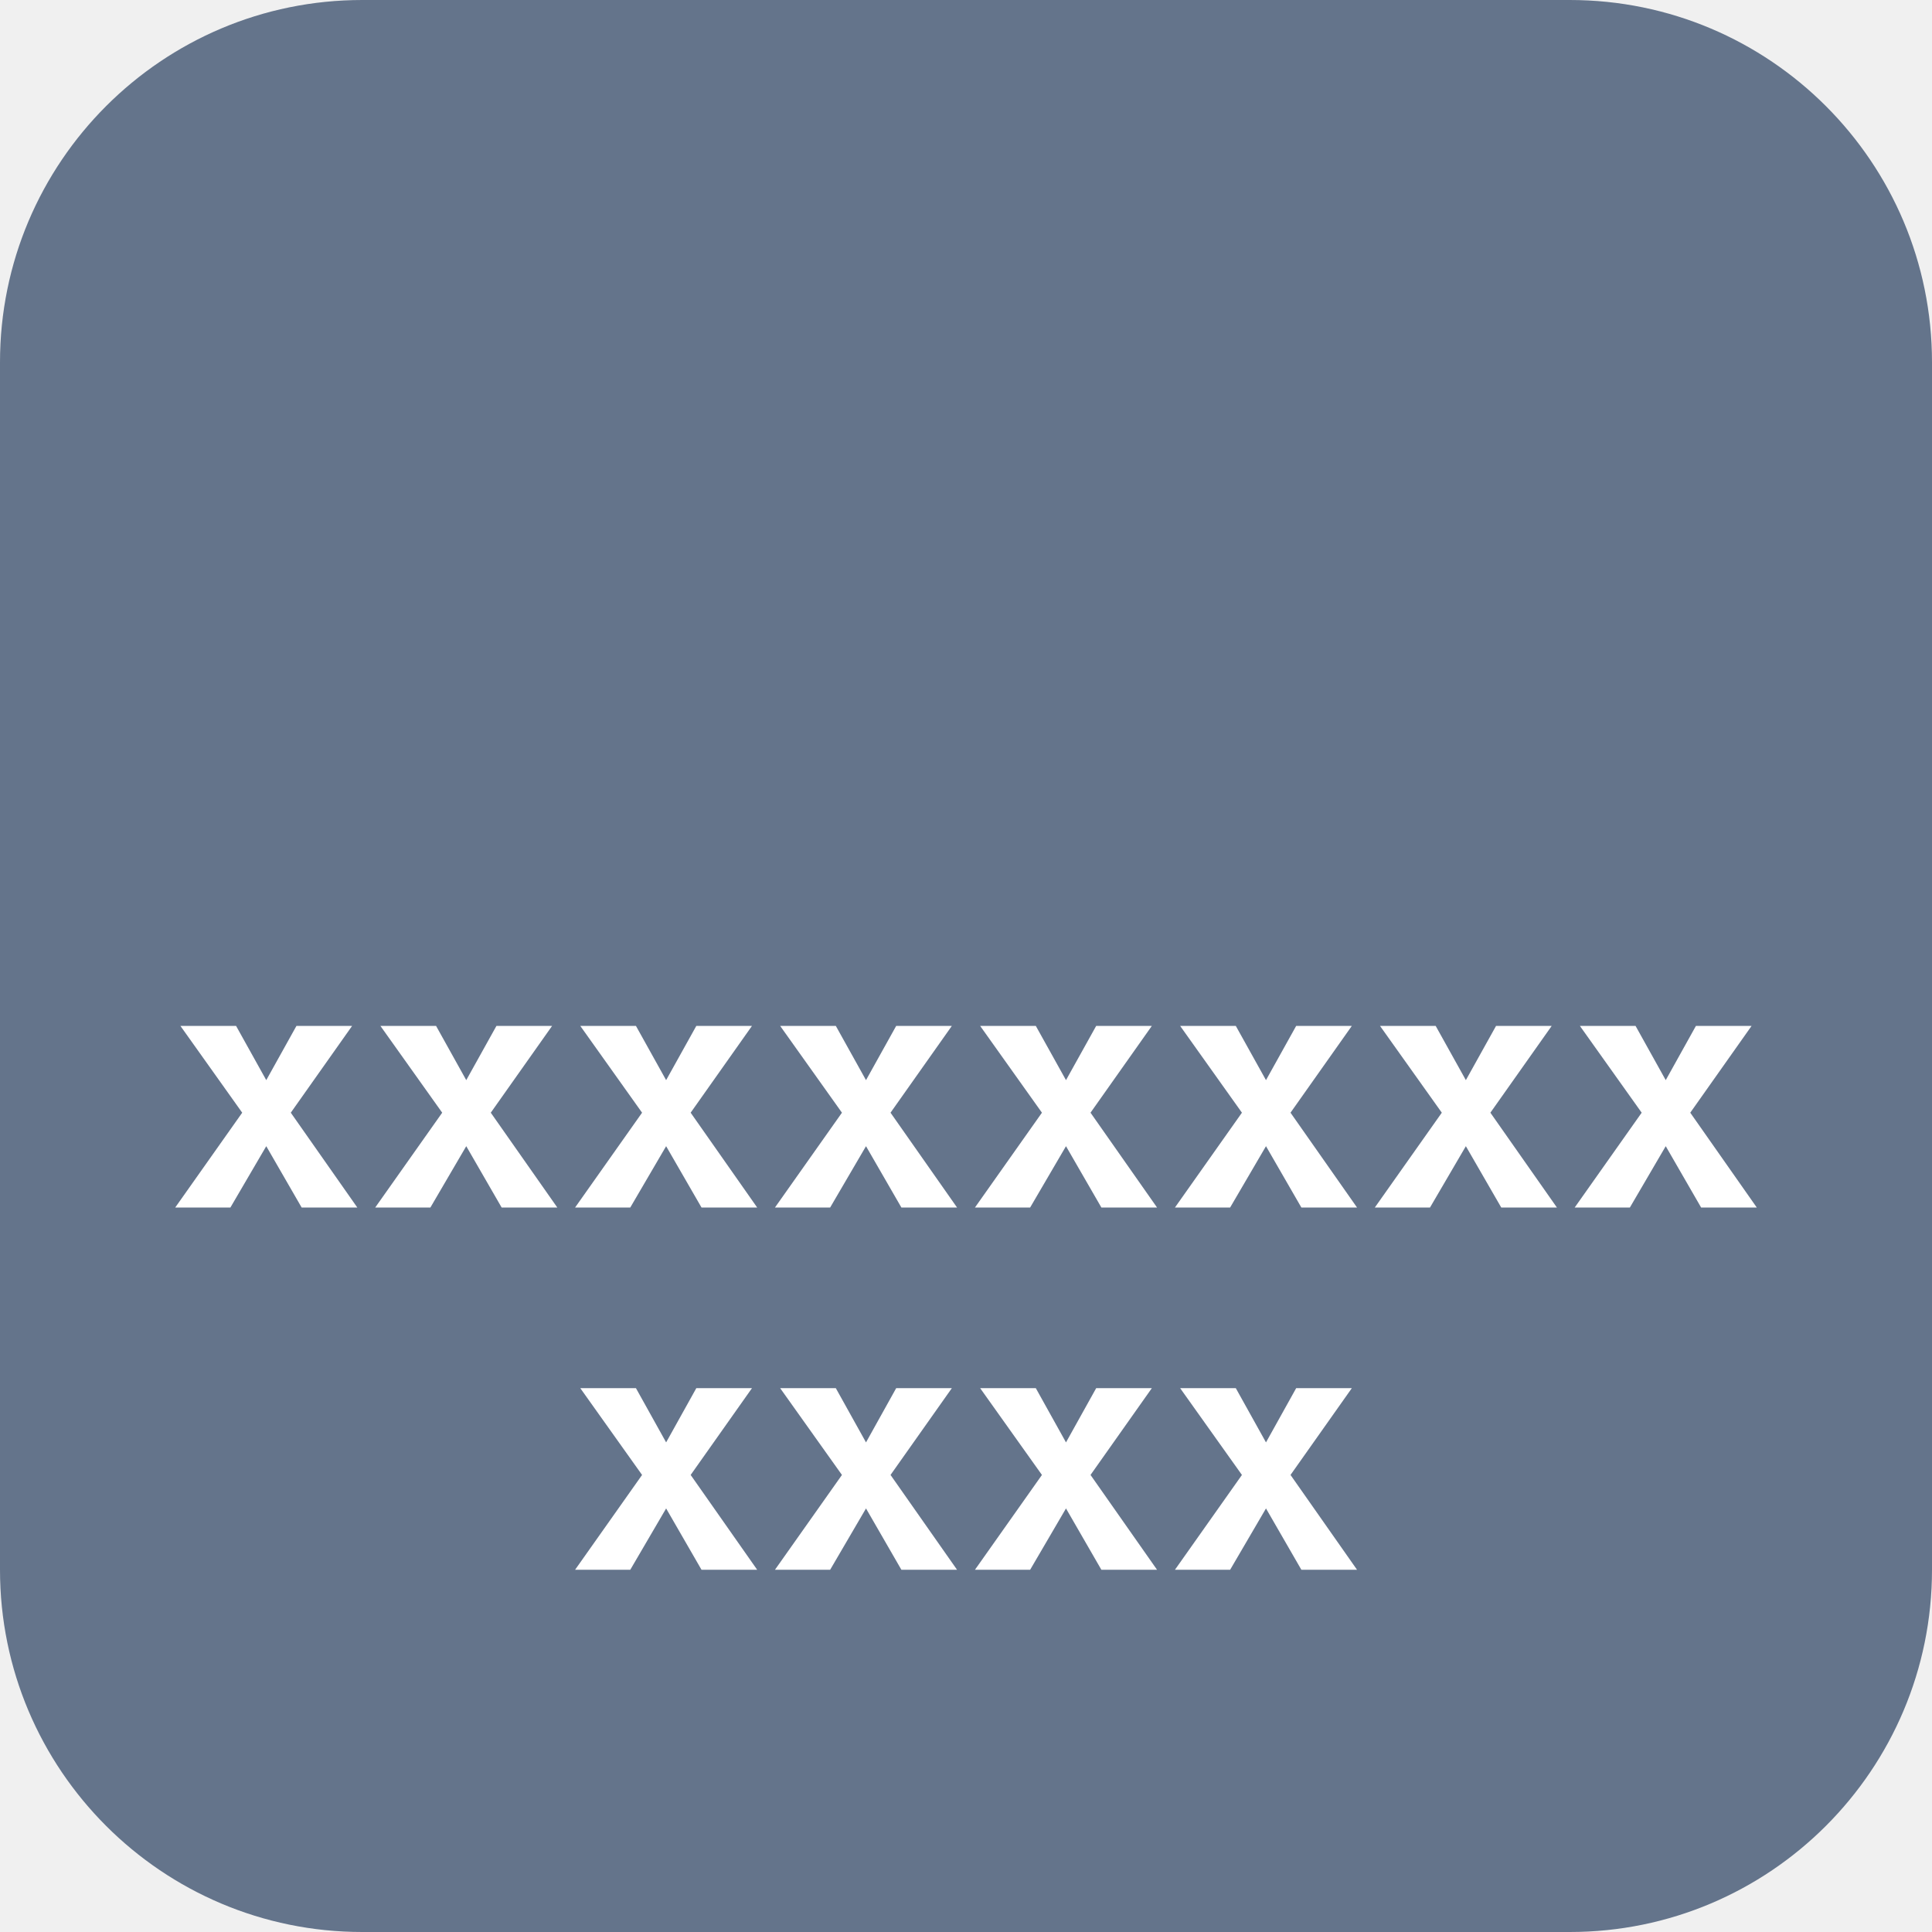
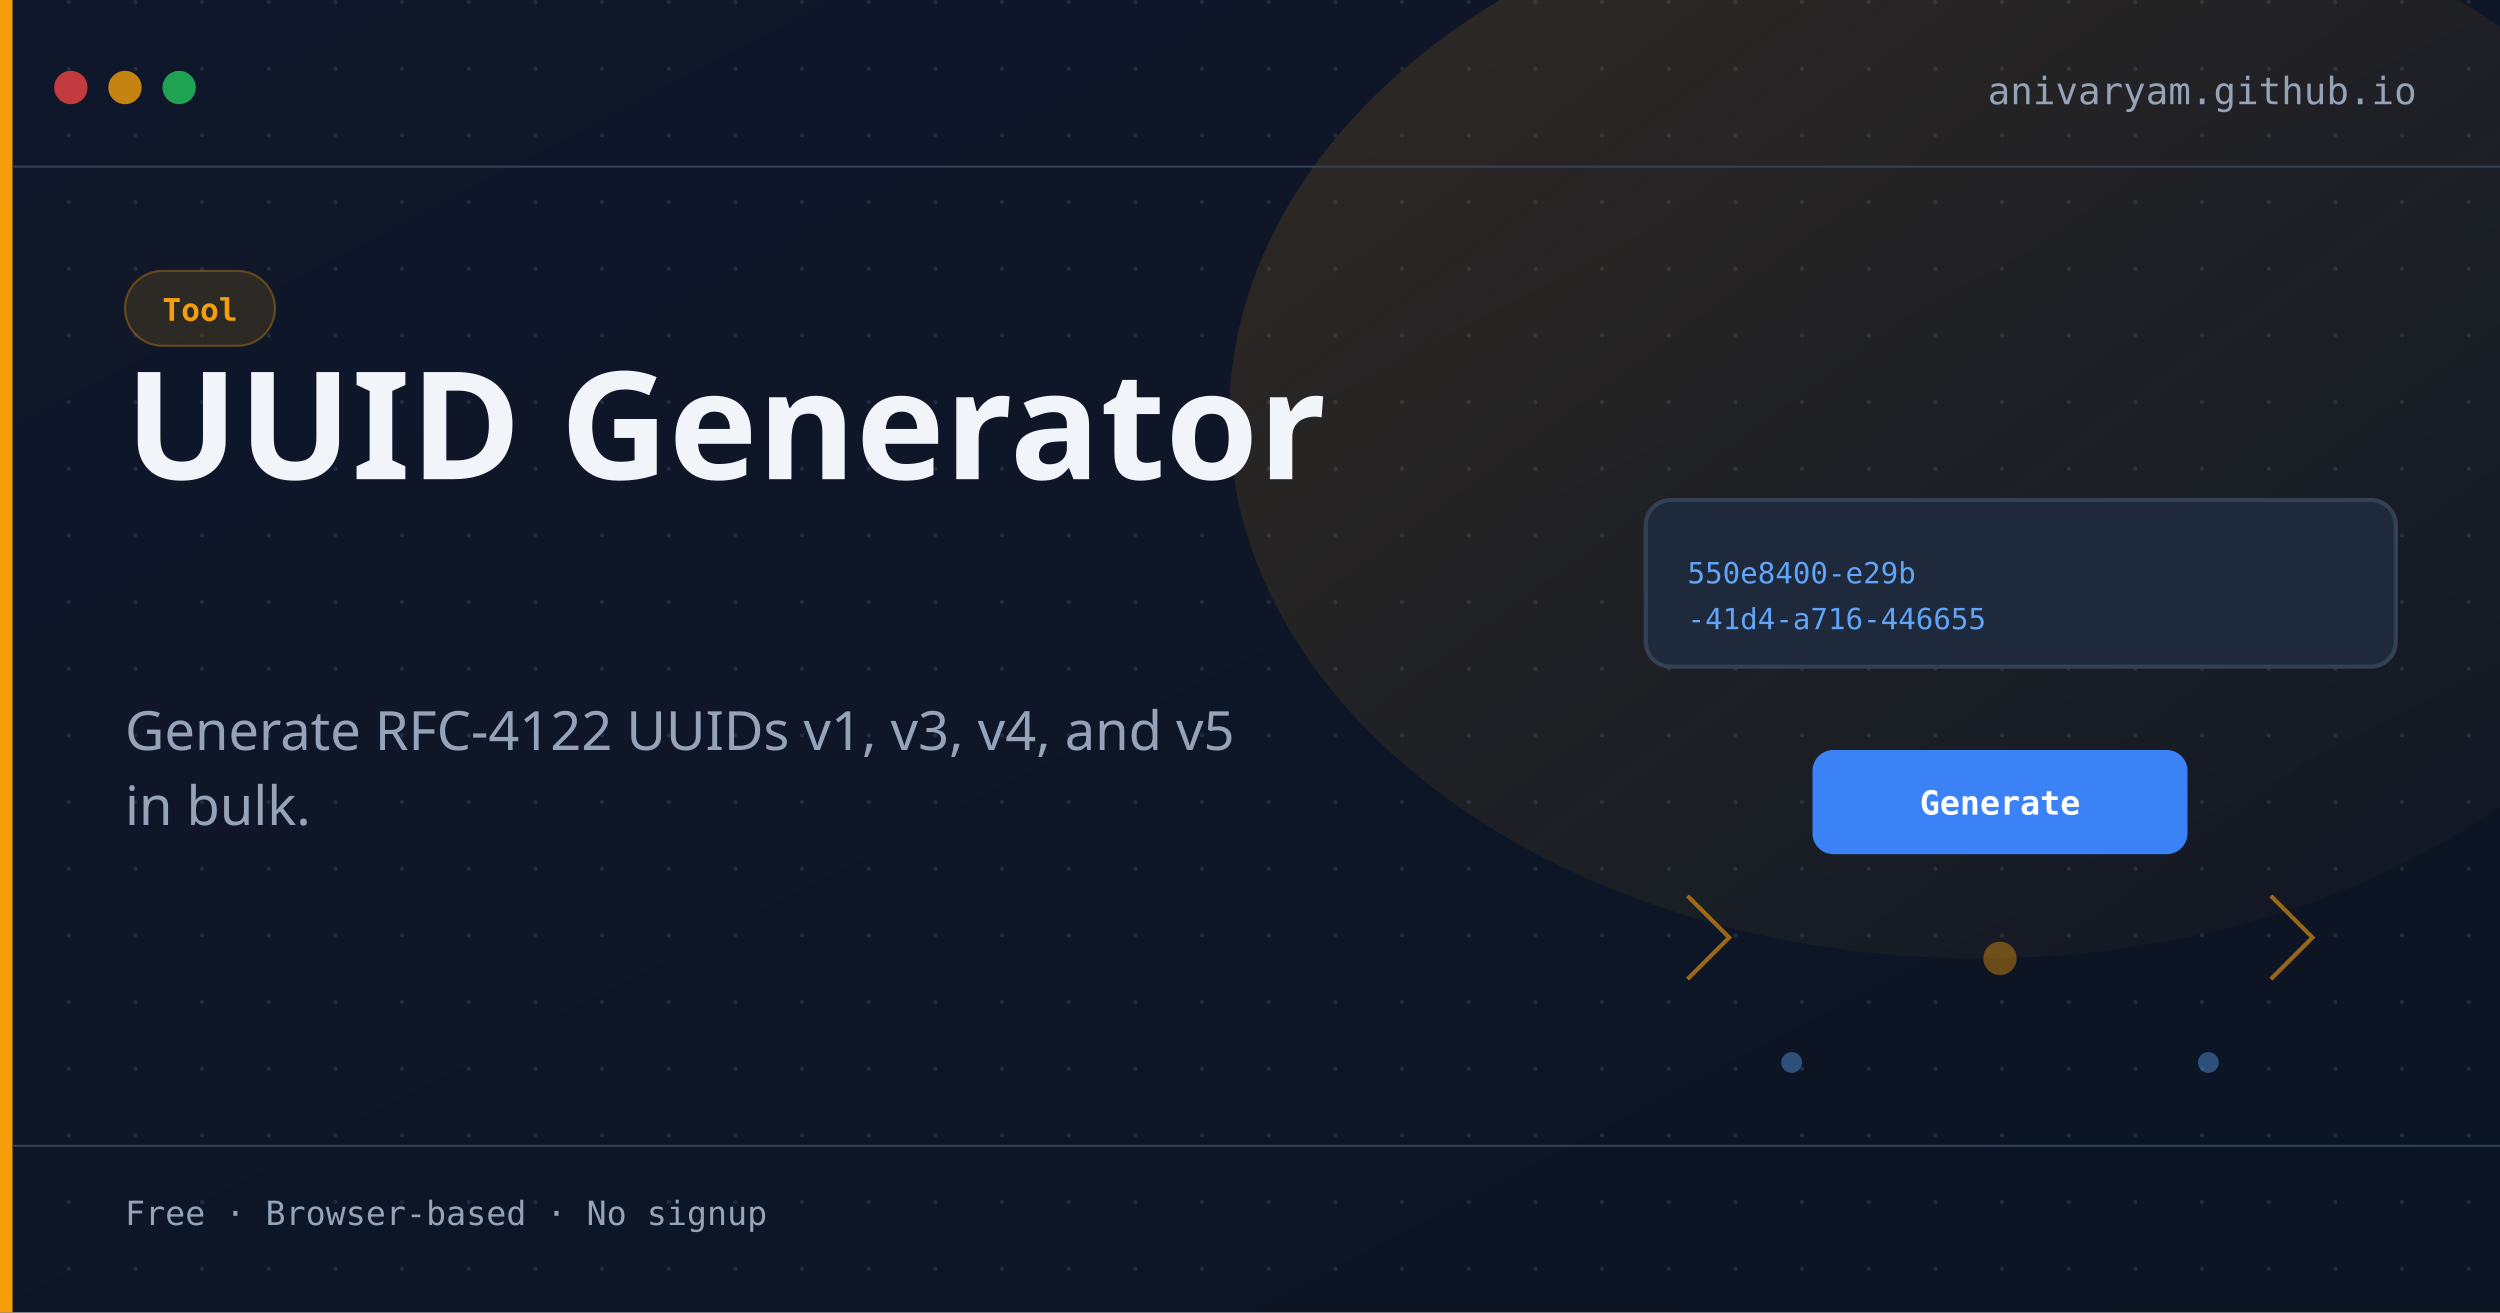
- <svg xmlns="http://www.w3.org/2000/svg" viewBox="0 0 64 64" fill="none">
-   <rect width="64" height="64" rx="12" fill="#64748b" />
-   <text x="32" y="40" font-family="monospace" font-size="11" font-weight="bold" fill="white" text-anchor="middle">xxxxxxxx</text>
-   <text x="32" y="52" font-family="monospace" font-size="11" font-weight="bold" fill="white" text-anchor="middle">xxxx</text>
+ <svg xmlns="http://www.w3.org/2000/svg" viewBox="0 0 1200 630" width="1200" height="630">
+   <defs>
+     <linearGradient id="bg" x1="0%" y1="0%" x2="100%" y2="100%">
+       <stop offset="0%" stop-color="#0f172a" />
+       <stop offset="100%" stop-color="#0c1524" />
+     </linearGradient>
+     <linearGradient id="glow" x1="0%" y1="0%" x2="100%" y2="100%">
+       <stop offset="0%" stop-color="#f59e0b" stop-opacity="0.15" />
+       <stop offset="100%" stop-color="#f59e0b" stop-opacity="0" />
+     </linearGradient>
+     <pattern id="dots" x="0" y="0" width="32" height="32" patternUnits="userSpaceOnUse">
+       <circle cx="1" cy="1" r="1" fill="#334155" opacity="0.5" />
+     </pattern>
+   </defs>
+   <rect width="1200" height="630" fill="url(#bg)" />
+   <rect width="1200" height="630" fill="url(#dots)" />
+   <ellipse cx="950" cy="200" rx="360" ry="260" fill="url(#glow)" />
+   <rect x="0" y="0" width="6" height="630" fill="#f59e0b" />
+   <line x1="6" y1="80" x2="1200" y2="80" stroke="#334155" stroke-width="1" />
+   <circle cx="34" cy="42" r="8" fill="#ef4444" opacity="0.8" />
+   <circle cx="60" cy="42" r="8" fill="#f59e0b" opacity="0.8" />
+   <circle cx="86" cy="42" r="8" fill="#22c55e" opacity="0.8" />
+   <text x="1160" y="50" font-family="monospace" font-size="18" fill="#94a3b8" text-anchor="end">anivaryam.github.io</text>
+   <rect x="60" y="130" width="72" height="36" rx="18" fill="#f59e0b22" stroke="#f59e0b55" stroke-width="1" />
+   <text x="96" y="154" font-family="monospace" font-size="15" font-weight="600" fill="#f59e0b" text-anchor="middle">Tool</text>
+   <text x="60" y="230" font-family="system-ui,sans-serif" font-size="72" font-weight="bold" fill="#f1f5f9">UUID Generator</text>
+   <text x="60" y="360" font-family="system-ui,sans-serif" font-size="26" font-weight="normal" fill="#94a3b8">Generate RFC-4122 UUIDs v1, v3, v4, and v5</text>
+   <text x="60" y="396" font-family="system-ui,sans-serif" font-size="26" font-weight="normal" fill="#94a3b8">in bulk.</text>
+   <line x1="6" y1="550" x2="1200" y2="550" stroke="#334155" stroke-width="1" />
+   <text x="60" y="588" font-family="monospace" font-size="16" fill="#94a3b8">Free · Browser-based · No signup</text>
+   <g transform="translate(780, 140)">
+     <rect x="10" y="100" width="360" height="80" rx="12" fill="#1e293b" stroke="#334155" stroke-width="2" />
+     <text x="30" y="140" font-family="monospace" font-size="14" fill="#60a5fa">550e8400-e29b</text>
+     <text x="30" y="162" font-family="monospace" font-size="14" fill="#60a5fa">-41d4-a716-446655</text>
+     <rect x="90" y="220" width="180" height="50" rx="10" fill="#3b82f6" />
+     <text x="180" y="251" font-family="monospace" font-size="16" font-weight="bold" fill="white" text-anchor="middle">Generate</text>
+     <path d="M30 290 L50 310 L30 330" stroke="#f59e0b" stroke-width="2" fill="none" opacity="0.6" />
+     <path d="M310 290 L330 310 L310 330" stroke="#f59e0b" stroke-width="2" fill="none" opacity="0.6" />
+     <circle cx="180" cy="320" r="8" fill="#f59e0b" opacity="0.4" />
+     <circle cx="80" cy="370" r="5" fill="#60a5fa" opacity="0.4" />
+     <circle cx="280" cy="370" r="5" fill="#60a5fa" opacity="0.4" />
+   </g>
</svg>
